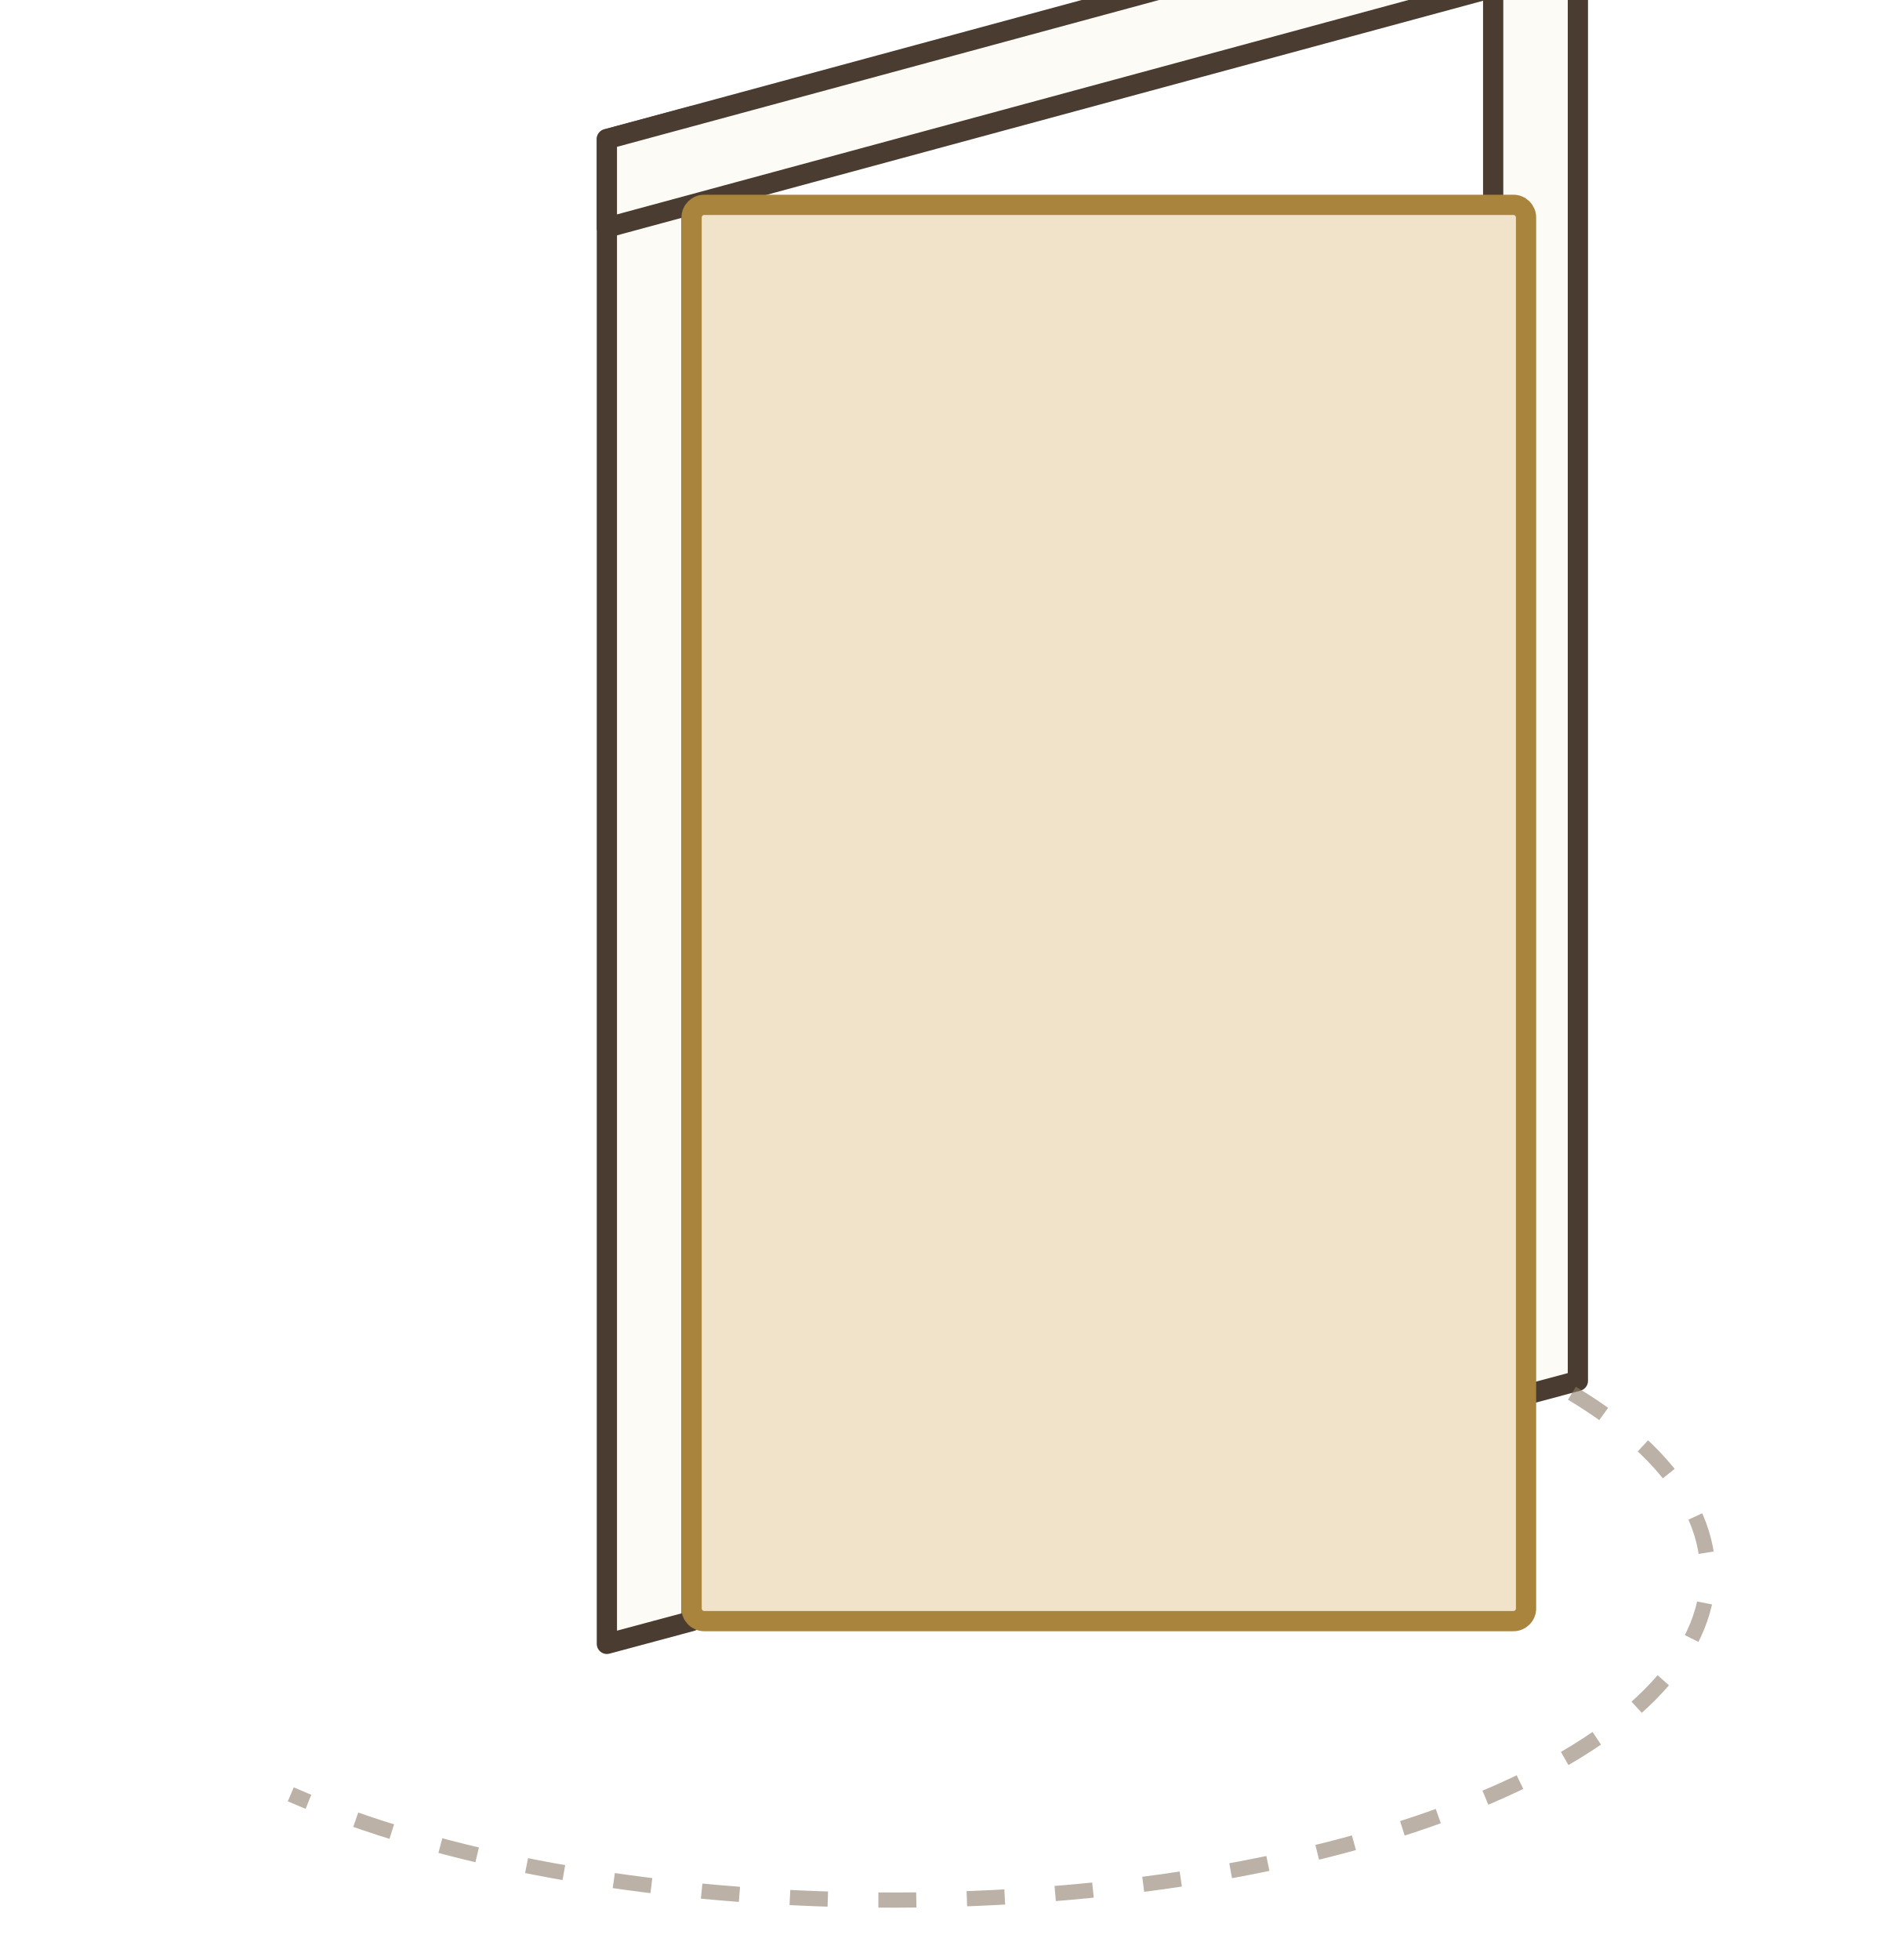
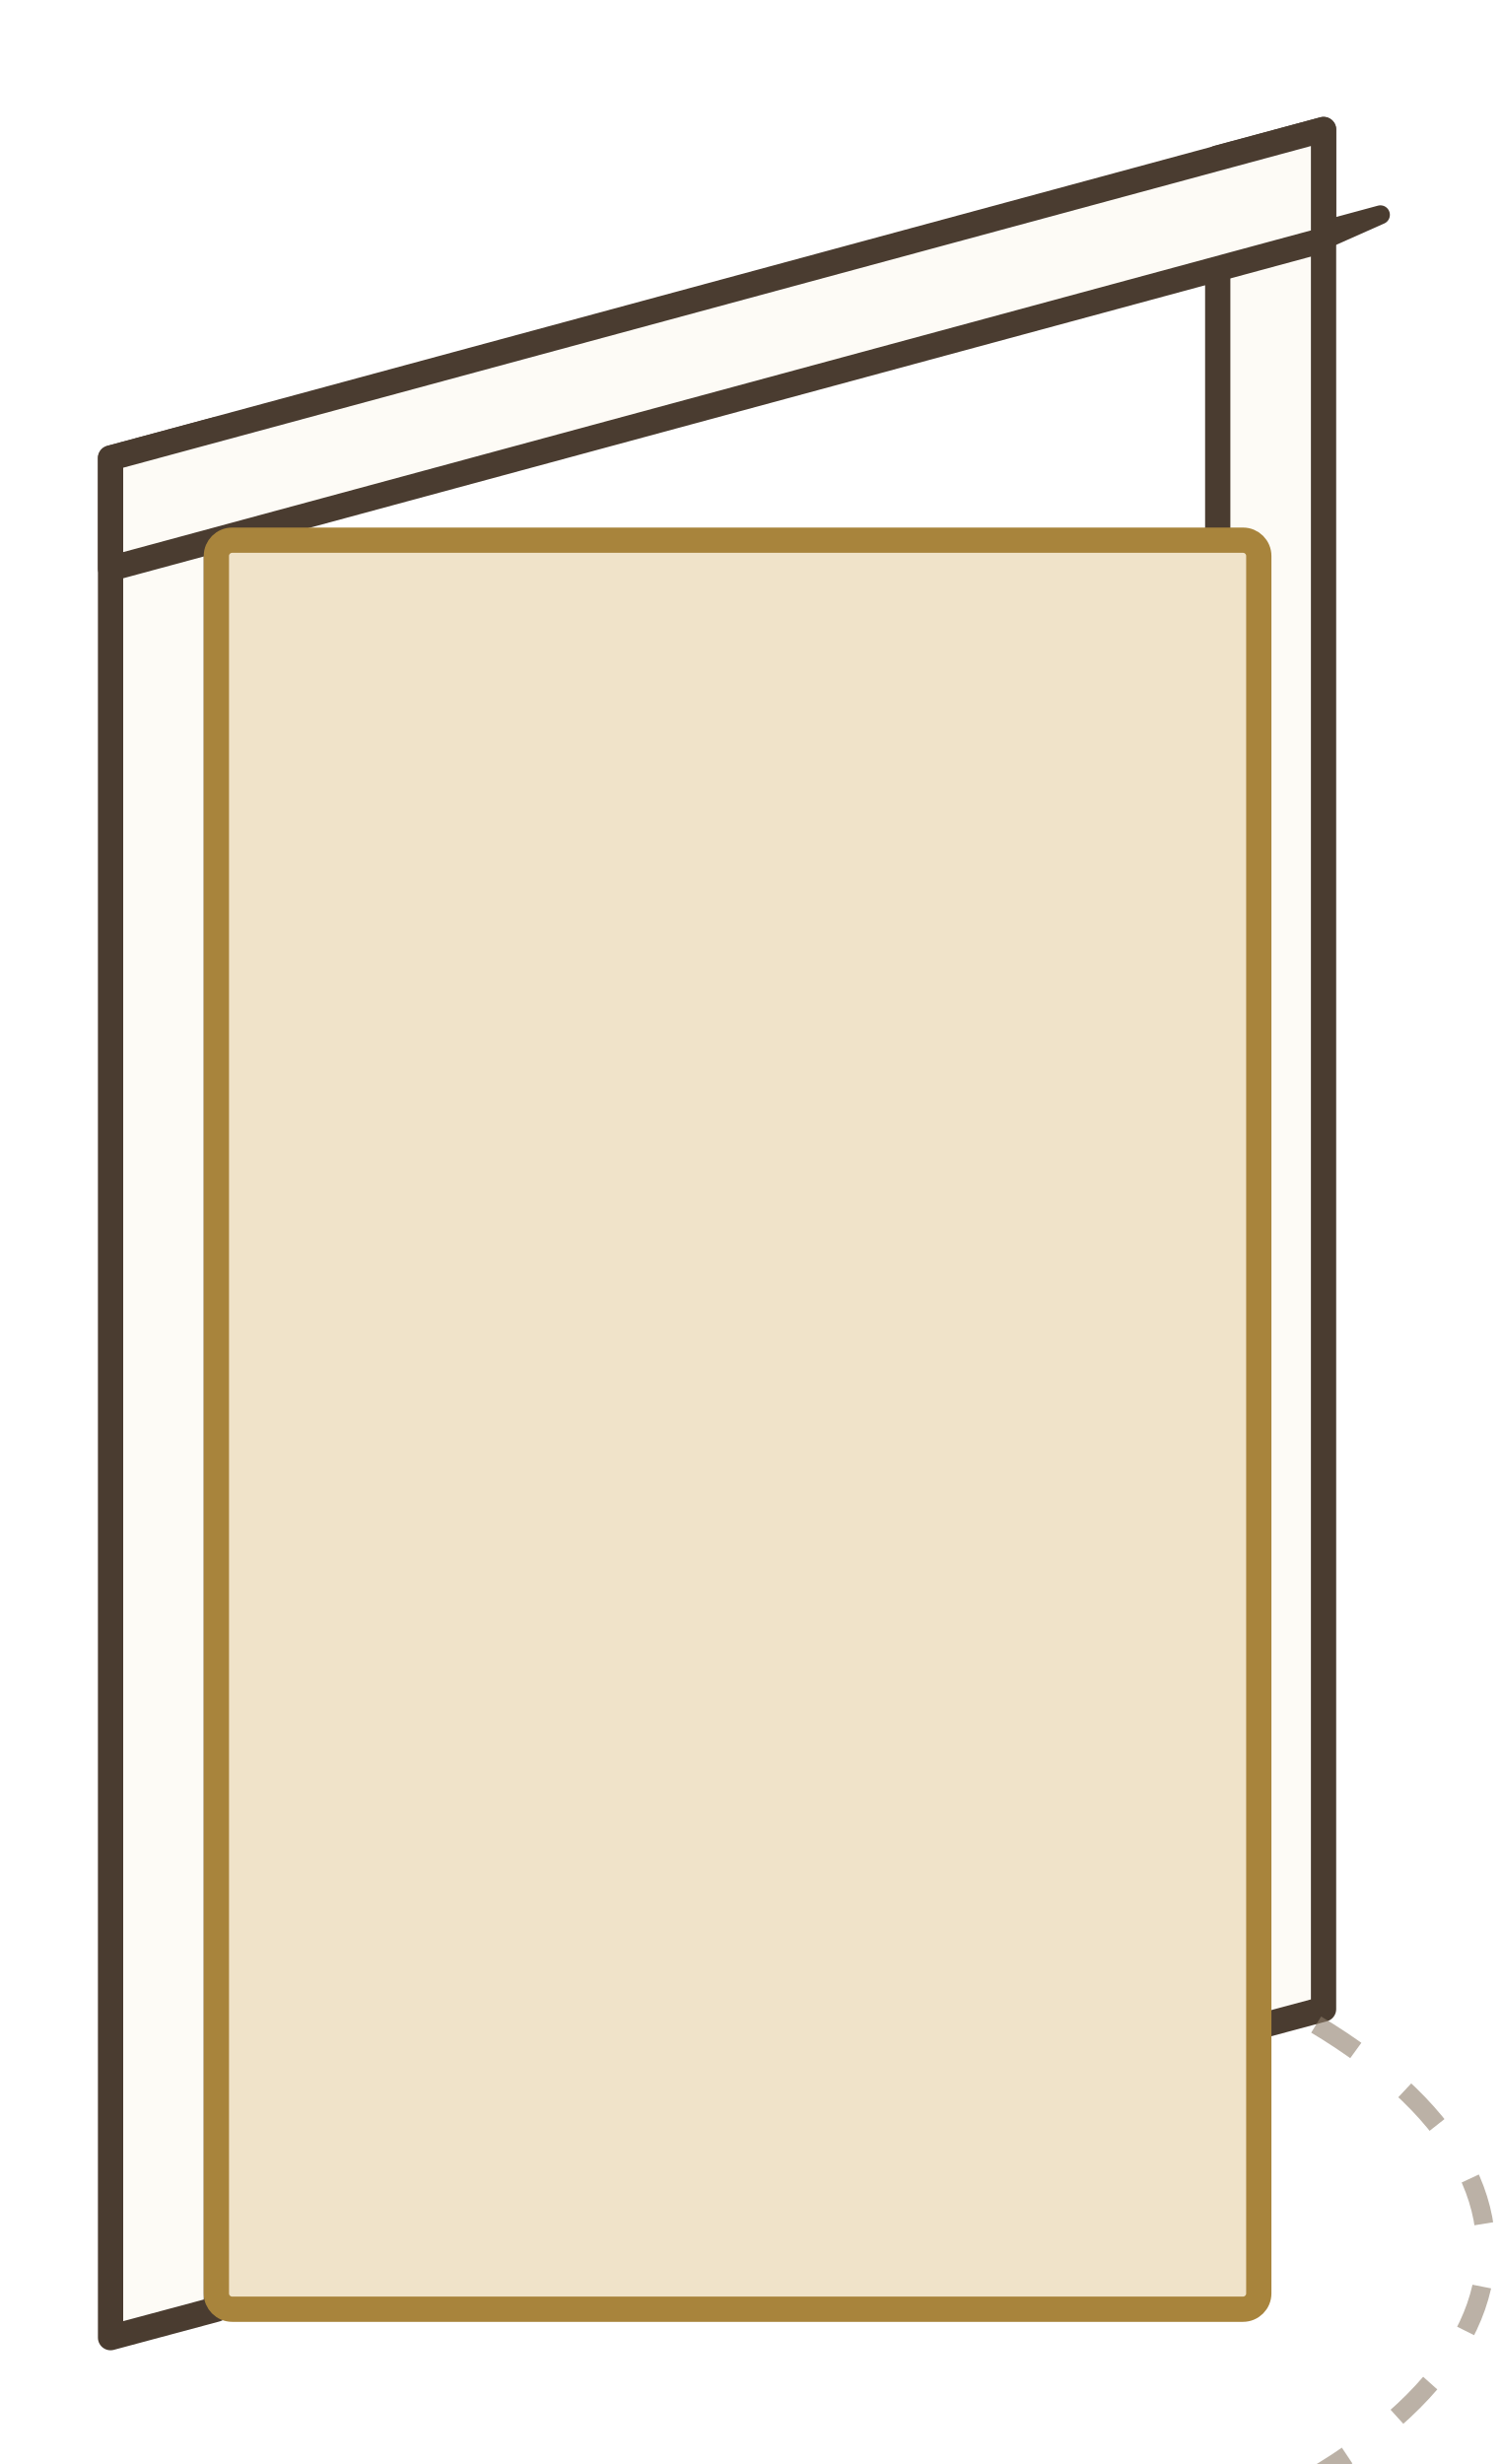
- <svg xmlns="http://www.w3.org/2000/svg" viewBox="0 0 150 155" role="img" aria-label="">
+ <svg xmlns="http://www.w3.org/2000/svg" viewBox="41 -18 95 156" role="img" aria-label="">
  <style>g{transform-box:view-box;transform-origin:0 0}.l{animation:jv 6s linear infinite}@keyframes jv{0%{transform:matrix(0.960,-0.260,0,1,0,0)}6%{transform:matrix(1.098,-0.328,0,1,0,0)}12%{transform:matrix(1.115,-0.367,0,1,0,0)}18%{transform:matrix(1.000,-0.355,0,1,0,0)}24%{transform:matrix(0.916,-0.338,0,1,0,0)}30%{transform:matrix(1.000,-0.355,0,1,0,0)}36%{transform:matrix(1.126,-0.365,0,1,0,0)}44%{transform:matrix(1.064,-0.308,0,1,0,0)}50%{transform:matrix(0.960,-0.260,0,1,0,0)}56%{transform:matrix(0.786,-0.189,0,1,0,0)}62%{transform:matrix(0.496,-0.083,0,1,0,0)}68%{transform:matrix(0.235,0.006,0,1,0,0)}74%{transform:matrix(0.118,0.045,0,1,0,0)}82%{transform:matrix(0.274,-0.006,0,1,0,0)}88%{transform:matrix(0.600,-0.120,0,1,0,0)}94%{transform:matrix(0.867,-0.221,0,1,0,0)}100%{transform:matrix(0.960,-0.260,0,1,0,0)}}</style>
  <g style="transform:translate(48px,130px)">
    <path d="M70.1 -19.0 L73.7 -20.5 L73.7 -132.5 L70.1 -131.0 Z" fill="#e6dccb" stroke="#4a3c30" stroke-width="1.2" stroke-linejoin="round" />
    <path d="M0.0 -112.0 L76.8 -132.8 L80.4 -134.4 L3.6 -113.6 Z" fill="#f3ede1" stroke="#4a3c30" stroke-width="1.2" stroke-linejoin="round" />
    <path d="M0.0 0.0 L6.7 -1.8 L6.7 -120.8 L0.0 -119.0 Z" fill="#fdfbf6" stroke="#4a3c30" stroke-width="1.6" stroke-linejoin="round" />
    <path d="M70.1 -19.0 L76.8 -20.8 L76.8 -139.8 L70.1 -138.0 Z" fill="#fdfbf6" stroke="#4a3c30" stroke-width="1.6" stroke-linejoin="round" />
    <path d="M0.0 -112.0 L76.8 -132.8 L76.8 -139.8 L0.0 -119.0 Z" fill="#fdfbf6" stroke="#4a3c30" stroke-width="1.6" stroke-linejoin="round" />
  </g>
  <path d="M118.1 107.0 A40 16 0 0 1 23.0 141.9" fill="none" stroke="#8d7d6a" stroke-width="1.2" stroke-dasharray="3 4" opacity=".6" />
  <g style="transform:translate(54.7px,16.2px)">
    <g class="l">
      <rect x="0" y="0" width="66" height="112" rx="1" fill="#f0e3c9" stroke="#a8843c" stroke-width="1.6" />
    </g>
  </g>
</svg>
